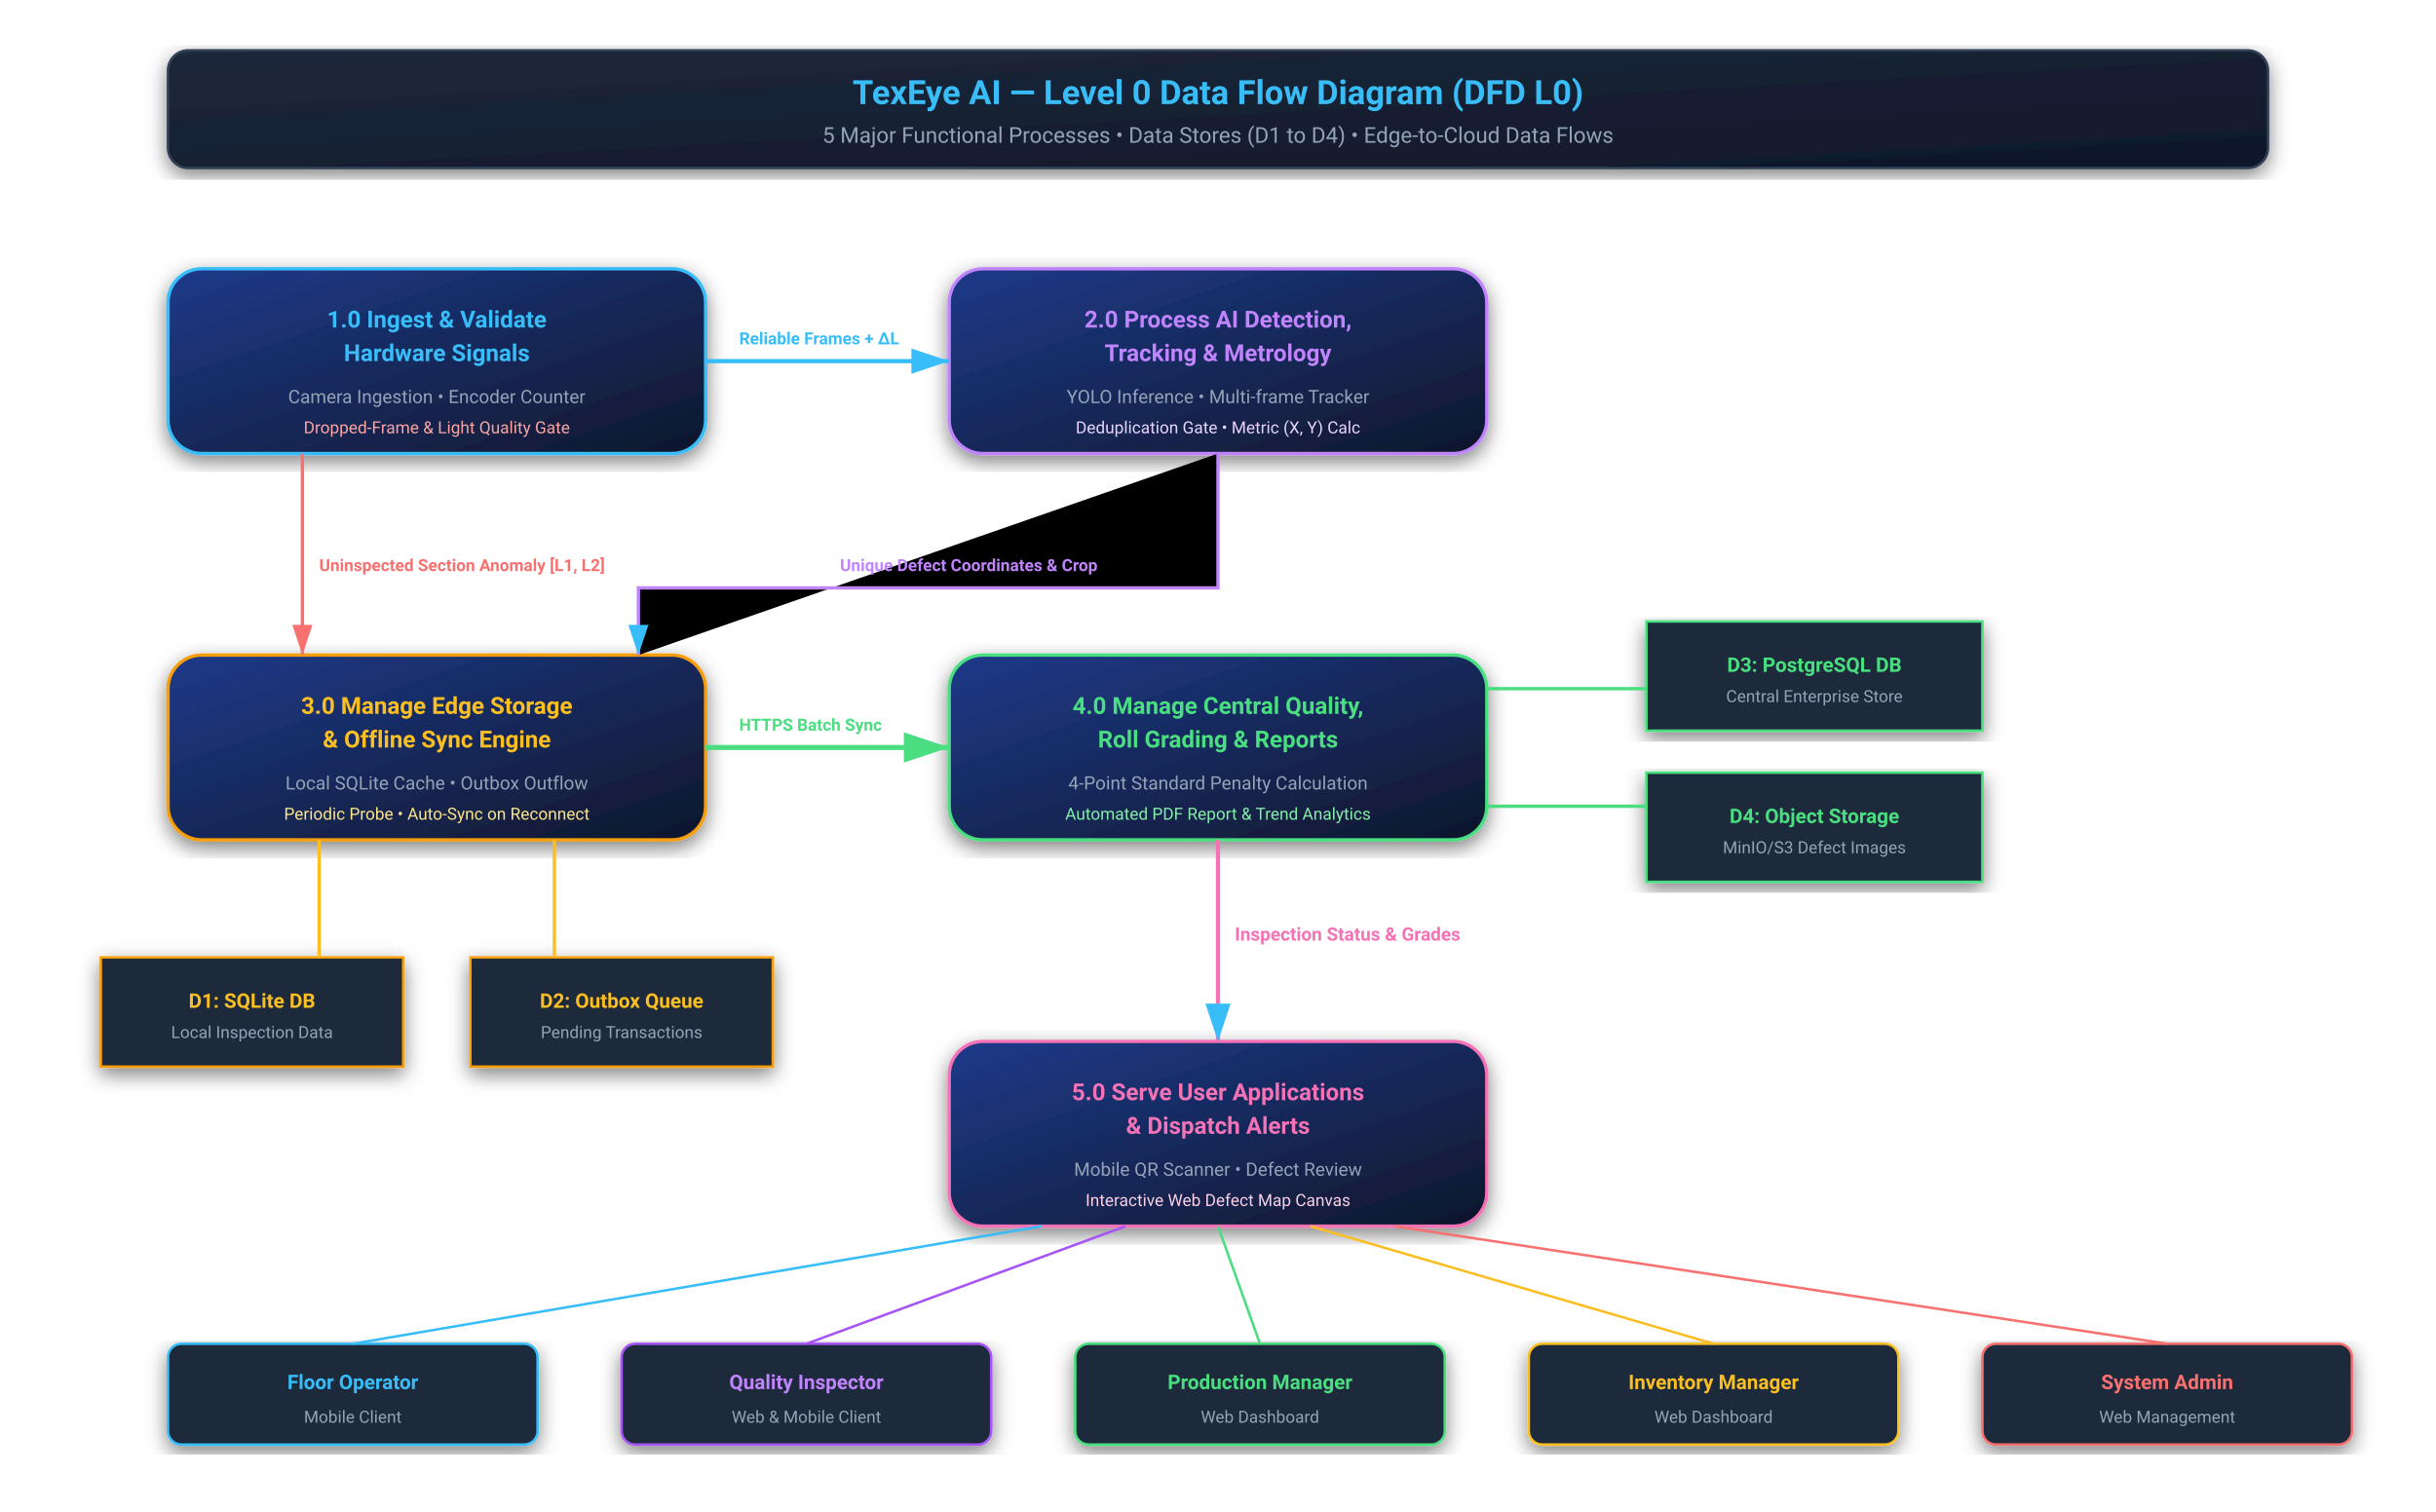
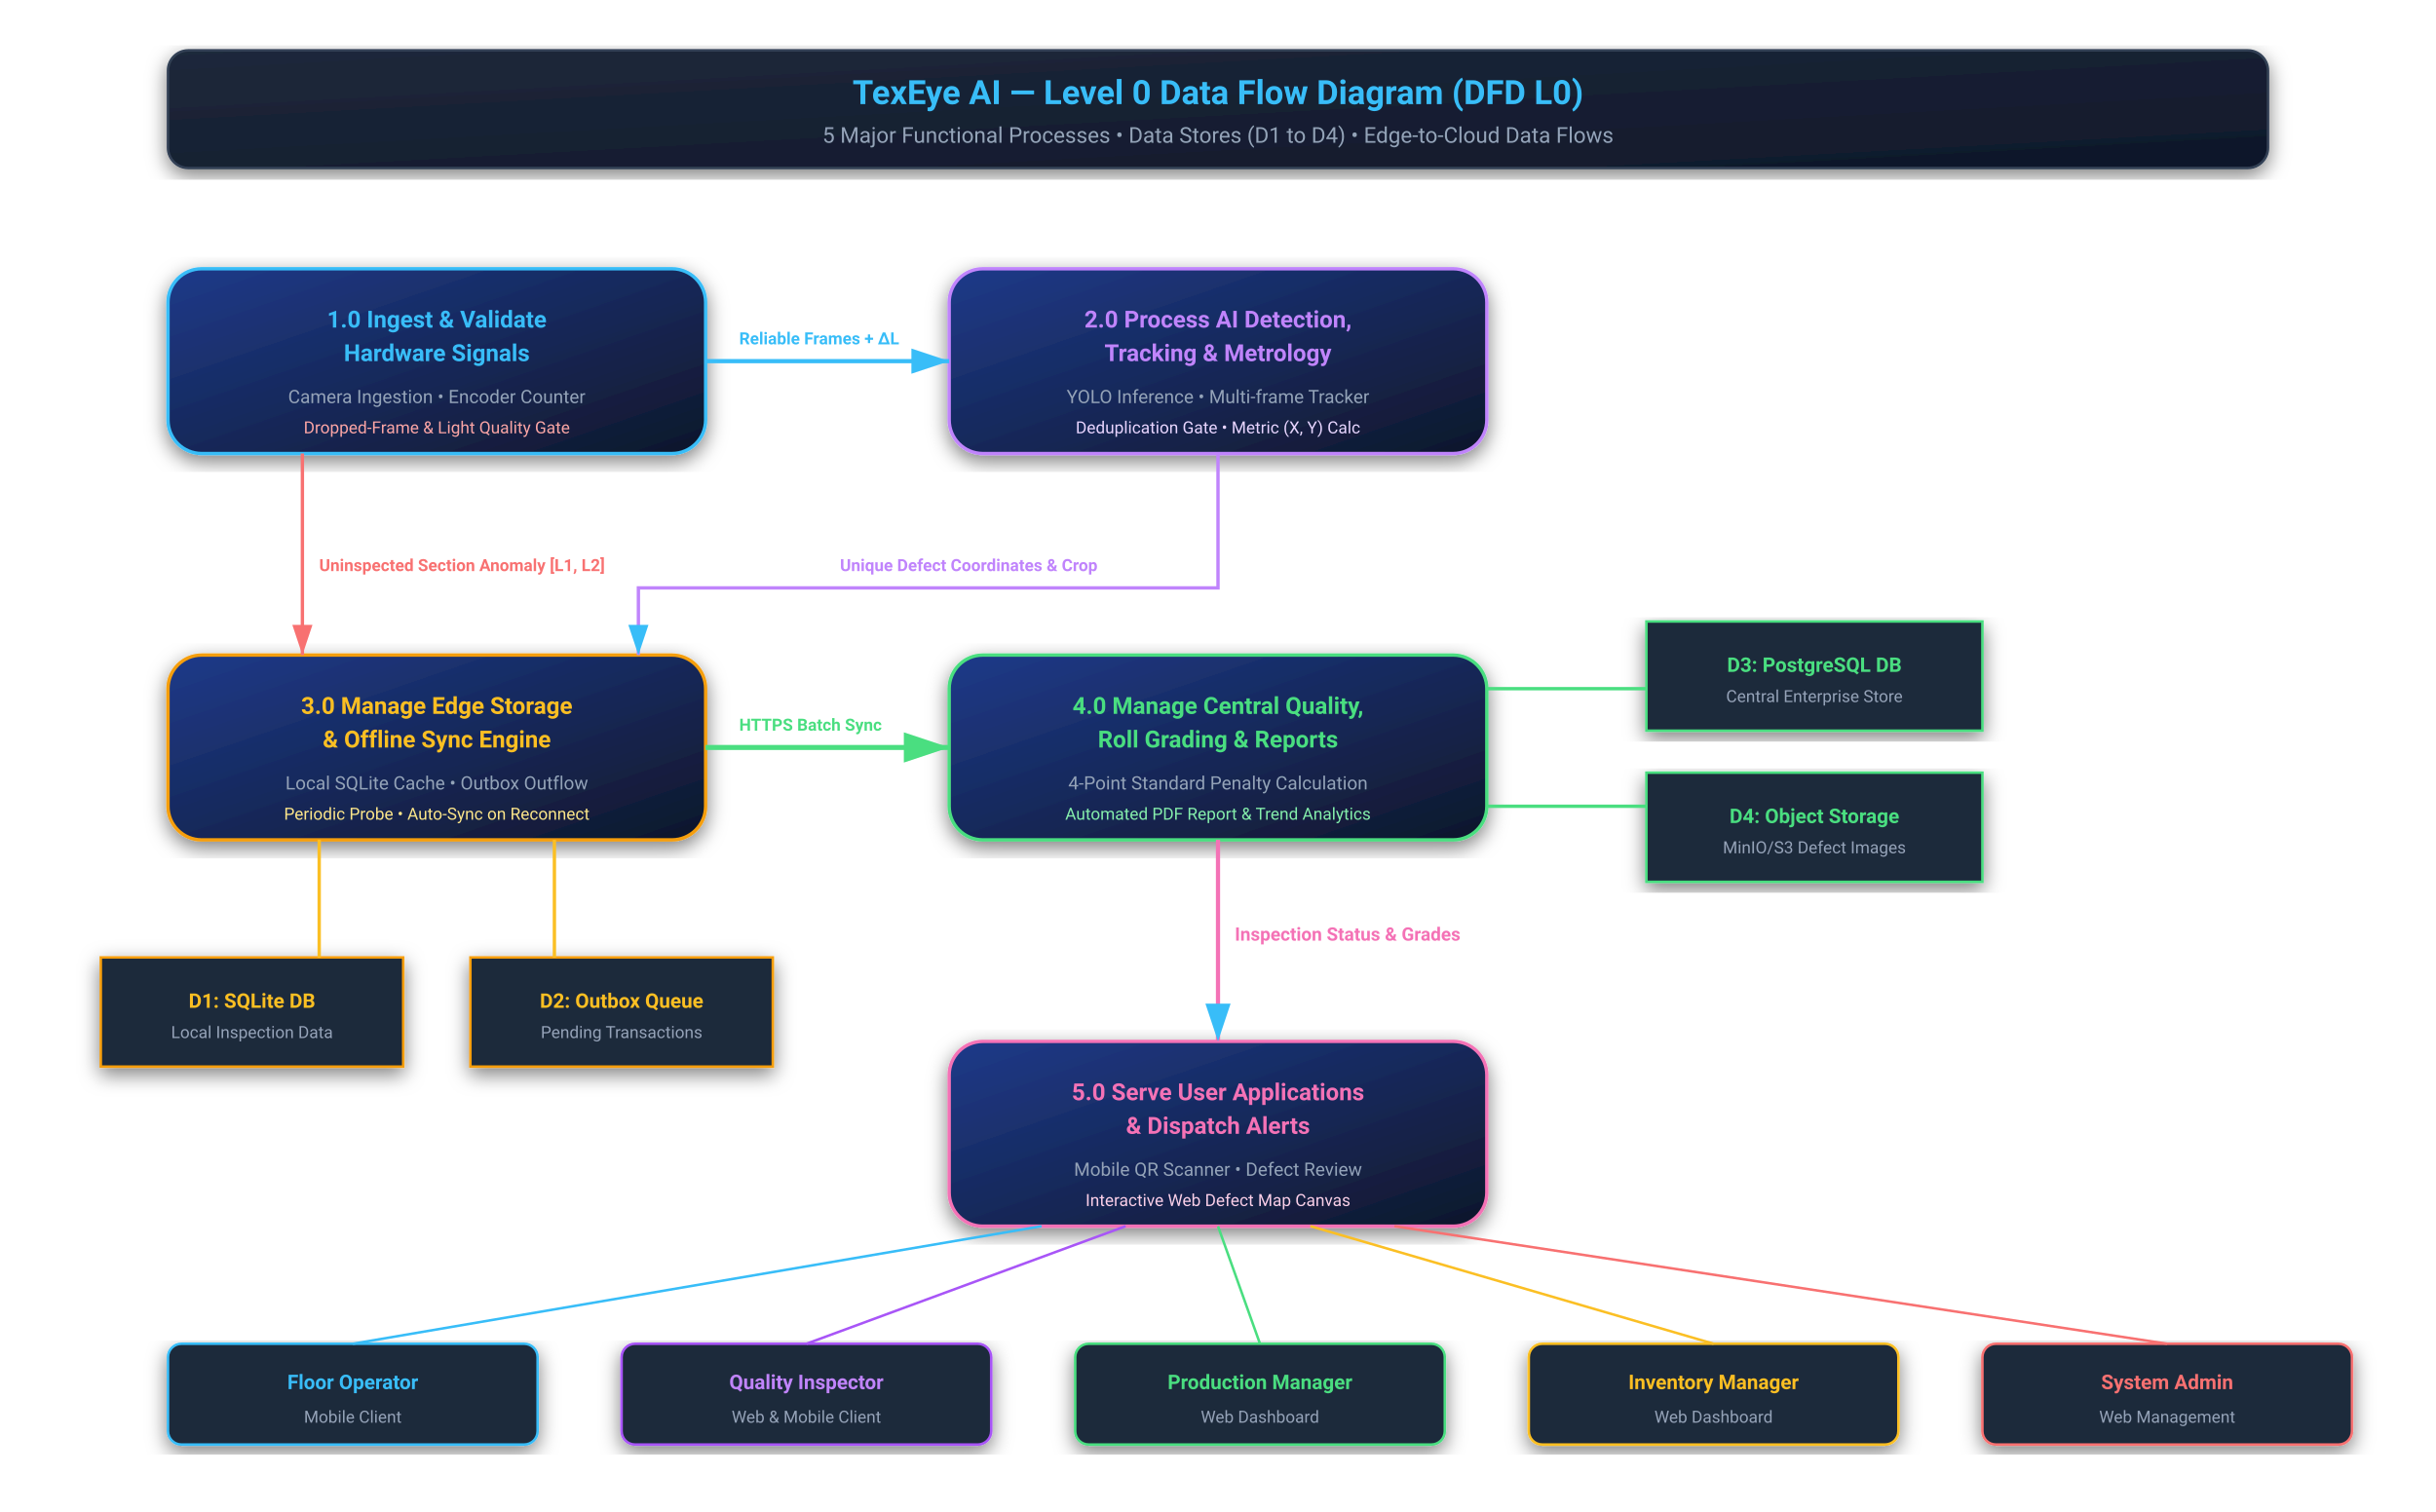
<svg xmlns="http://www.w3.org/2000/svg" viewBox="0 0 1450 900" width="100%" height="100%" style="background-color: #0b1120; font-family: -apple-system, BlinkMacSystemFont, 'Segoe UI', Roboto, Helvetica, Arial, sans-serif;">
  <defs>
    <linearGradient id="hdr8" x1="0%" y1="0%" x2="100%" y2="100%">
      <stop offset="0%" stop-color="#1e293b" />
      <stop offset="100%" stop-color="#0f172a" />
    </linearGradient>
    <linearGradient id="pGrad" x1="0%" y1="0%" x2="100%" y2="100%">
      <stop offset="0%" stop-color="#1e3a8a" />
      <stop offset="100%" stop-color="#0f172a" />
    </linearGradient>
    <filter id="sh8" x="-10%" y="-10%" width="120%" height="120%">
      <feDropShadow dx="0" dy="4" stdDeviation="6" flood-color="#000000" flood-opacity="0.5" />
    </filter>
    <marker id="mB8" markerWidth="10" markerHeight="10" refX="9" refY="3" orient="auto">
      <path d="M0,0 L0,6 L9,3 z" fill="#38bdf8" />
    </marker>
    <marker id="mG8" markerWidth="10" markerHeight="10" refX="9" refY="3" orient="auto">
      <path d="M0,0 L0,6 L9,3 z" fill="#4ade80" />
    </marker>
    <marker id="mR8" markerWidth="10" markerHeight="10" refX="9" refY="3" orient="auto">
      <path d="M0,0 L0,6 L9,3 z" fill="#f87171" />
    </marker>
    <marker id="mY8" markerWidth="10" markerHeight="10" refX="9" refY="3" orient="auto">
      <path d="M0,0 L0,6 L9,3 z" fill="#fbbf24" />
    </marker>
  </defs>
  <g transform="translate(100, 30)" filter="url(#sh8)">
    <rect width="1250" height="70" rx="12" fill="url(#hdr8)" stroke="#334155" stroke-width="1.5" />
    <text x="625" y="32" fill="#38bdf8" font-size="20" font-weight="bold" text-anchor="middle">TexEye AI — Level 0 Data Flow Diagram (DFD L0)</text>
    <text x="625" y="55" fill="#94a3b8" font-size="13" text-anchor="middle">5 Major Functional Processes • Data Stores (D1 to D4) • Edge-to-Cloud Data Flows</text>
  </g>
  <g transform="translate(100, 160)" filter="url(#sh8)">
    <rect width="320" height="110" rx="20" fill="url(#pGrad)" stroke="#38bdf8" stroke-width="2" />
    <text x="160" y="35" fill="#38bdf8" font-size="14" font-weight="bold" text-anchor="middle">1.0 Ingest &amp; Validate</text>
    <text x="160" y="55" fill="#38bdf8" font-size="14" font-weight="bold" text-anchor="middle">Hardware Signals</text>
    <text x="160" y="80" fill="#94a3b8" font-size="11" text-anchor="middle">Camera Ingestion • Encoder Counter</text>
    <text x="160" y="98" fill="#fca5a5" font-size="10" text-anchor="middle">Dropped-Frame &amp; Light Quality Gate</text>
  </g>
  <g transform="translate(565, 160)" filter="url(#sh8)">
    <rect width="320" height="110" rx="20" fill="url(#pGrad)" stroke="#c084fc" stroke-width="2" />
    <text x="160" y="35" fill="#c084fc" font-size="14" font-weight="bold" text-anchor="middle">2.0 Process AI Detection,</text>
    <text x="160" y="55" fill="#c084fc" font-size="14" font-weight="bold" text-anchor="middle">Tracking &amp; Metrology</text>
    <text x="160" y="80" fill="#94a3b8" font-size="11" text-anchor="middle">YOLO Inference • Multi-frame Tracker</text>
    <text x="160" y="98" fill="#e9d5ff" font-size="10" text-anchor="middle">Deduplication Gate • Metric (X, Y) Calc</text>
  </g>
-   <path d="M 420 215 L 565 215" stroke="#38bdf8" stroke-width="2.5" marker-end="url(#mB8)" />
+   <path d="M 420 215 L 565 215" stroke="#38bdf8" stroke-width="2.5" marker-end="url(#mB8)" fill="none" />
  <text x="440" y="205" fill="#38bdf8" font-size="10" font-weight="bold">Reliable Frames + ΔL</text>
  <g transform="translate(100, 390)" filter="url(#sh8)">
    <rect width="320" height="110" rx="20" fill="url(#pGrad)" stroke="#f59e0b" stroke-width="2" />
    <text x="160" y="35" fill="#fbbf24" font-size="14" font-weight="bold" text-anchor="middle">3.0 Manage Edge Storage</text>
    <text x="160" y="55" fill="#fbbf24" font-size="14" font-weight="bold" text-anchor="middle">&amp; Offline Sync Engine</text>
    <text x="160" y="80" fill="#94a3b8" font-size="11" text-anchor="middle">Local SQLite Cache • Outbox Outflow</text>
    <text x="160" y="98" fill="#fde68a" font-size="10" text-anchor="middle">Periodic Probe • Auto-Sync on Reconnect</text>
  </g>
-   <path d="M 180 270 L 180 390" stroke="#f87171" stroke-width="2" marker-end="url(#mR8)" />
+   <path d="M 180 270 L 180 390" stroke="#f87171" stroke-width="2" marker-end="url(#mR8)" fill="none" />
  <text x="190" y="340" fill="#f87171" font-size="10" font-weight="bold">Uninspected Section Anomaly [L1, L2]</text>
-   <path d="M 725 270 L 725 350 L 380 350 L 380 390" stroke="#c084fc" stroke-width="2" marker-end="url(#mB8)" />
+   <path d="M 725 270 L 725 350 L 380 350 L 380 390" stroke="#c084fc" stroke-width="2" marker-end="url(#mB8)" fill="none" />
  <text x="500" y="340" fill="#c084fc" font-size="10" font-weight="bold">Unique Defect Coordinates &amp; Crop</text>
  <g transform="translate(60, 570)" filter="url(#sh8)">
    <rect width="180" height="65" fill="#1e293b" stroke="#f59e0b" stroke-width="1.5" />
    <line x1="60" y1="570" x2="60" y2="635" stroke="#f59e0b" stroke-width="1.5" />
    <text x="90" y="30" fill="#fbbf24" font-size="12" font-weight="bold" text-anchor="middle">D1: SQLite DB</text>
    <text x="90" y="48" fill="#94a3b8" font-size="10" text-anchor="middle">Local Inspection Data</text>
  </g>
-   <path d="M 190 500 L 190 570" stroke="#fbbf24" stroke-width="2" />
+   <path d="M 190 500 L 190 570" stroke="#fbbf24" stroke-width="2" fill="none" />
  <g transform="translate(280, 570)" filter="url(#sh8)">
    <rect width="180" height="65" fill="#1e293b" stroke="#f59e0b" stroke-width="1.5" />
    <line x1="280" y1="570" x2="280" y2="635" stroke="#f59e0b" stroke-width="1.5" />
    <text x="90" y="30" fill="#fbbf24" font-size="12" font-weight="bold" text-anchor="middle">D2: Outbox Queue</text>
    <text x="90" y="48" fill="#94a3b8" font-size="10" text-anchor="middle">Pending Transactions</text>
  </g>
-   <path d="M 330 500 L 330 570" stroke="#fbbf24" stroke-width="2" />
+   <path d="M 330 500 L 330 570" stroke="#fbbf24" stroke-width="2" fill="none" />
  <g transform="translate(565, 390)" filter="url(#sh8)">
    <rect width="320" height="110" rx="20" fill="url(#pGrad)" stroke="#4ade80" stroke-width="2" />
    <text x="160" y="35" fill="#4ade80" font-size="14" font-weight="bold" text-anchor="middle">4.0 Manage Central Quality,</text>
    <text x="160" y="55" fill="#4ade80" font-size="14" font-weight="bold" text-anchor="middle">Roll Grading &amp; Reports</text>
    <text x="160" y="80" fill="#94a3b8" font-size="11" text-anchor="middle">4-Point Standard Penalty Calculation</text>
    <text x="160" y="98" fill="#86efac" font-size="10" text-anchor="middle">Automated PDF Report &amp; Trend Analytics</text>
  </g>
-   <path d="M 420 445 L 565 445" stroke="#4ade80" stroke-width="3" marker-end="url(#mG8)" />
+   <path d="M 420 445 L 565 445" stroke="#4ade80" stroke-width="3" marker-end="url(#mG8)" fill="none" />
  <text x="440" y="435" fill="#4ade80" font-size="10" font-weight="bold">HTTPS Batch Sync</text>
  <g transform="translate(980, 370)" filter="url(#sh8)">
    <rect width="200" height="65" fill="#1e293b" stroke="#4ade80" stroke-width="1.5" />
    <text x="100" y="30" fill="#4ade80" font-size="12" font-weight="bold" text-anchor="middle">D3: PostgreSQL DB</text>
    <text x="100" y="48" fill="#94a3b8" font-size="10" text-anchor="middle">Central Enterprise Store</text>
  </g>
-   <path d="M 885 410 L 980 410" stroke="#4ade80" stroke-width="2" />
+   <path d="M 885 410 L 980 410" stroke="#4ade80" stroke-width="2" fill="none" />
  <g transform="translate(980, 460)" filter="url(#sh8)">
    <rect width="200" height="65" fill="#1e293b" stroke="#4ade80" stroke-width="1.5" />
    <text x="100" y="30" fill="#4ade80" font-size="12" font-weight="bold" text-anchor="middle">D4: Object Storage</text>
    <text x="100" y="48" fill="#94a3b8" font-size="10" text-anchor="middle">MinIO/S3 Defect Images</text>
  </g>
-   <path d="M 885 480 L 980 480" stroke="#4ade80" stroke-width="2" />
+   <path d="M 885 480 L 980 480" stroke="#4ade80" stroke-width="2" fill="none" />
  <g transform="translate(565, 620)" filter="url(#sh8)">
    <rect width="320" height="110" rx="20" fill="url(#pGrad)" stroke="#f472b6" stroke-width="2" />
    <text x="160" y="35" fill="#f472b6" font-size="14" font-weight="bold" text-anchor="middle">5.0 Serve User Applications</text>
    <text x="160" y="55" fill="#f472b6" font-size="14" font-weight="bold" text-anchor="middle">&amp; Dispatch Alerts</text>
    <text x="160" y="80" fill="#94a3b8" font-size="11" text-anchor="middle">Mobile QR Scanner • Defect Review</text>
    <text x="160" y="98" fill="#fbcfe8" font-size="10" text-anchor="middle">Interactive Web Defect Map Canvas</text>
  </g>
-   <path d="M 725 500 L 725 620" stroke="#f472b6" stroke-width="2.5" marker-end="url(#mB8)" />
+   <path d="M 725 500 L 725 620" stroke="#f472b6" stroke-width="2.5" marker-end="url(#mB8)" fill="none" />
  <text x="735" y="560" fill="#f472b6" font-size="11" font-weight="bold">Inspection Status &amp; Grades</text>
  <g transform="translate(100, 800)" filter="url(#sh8)">
    <rect width="220" height="60" rx="8" fill="#1e293b" stroke="#38bdf8" stroke-width="1.5" />
    <text x="110" y="27" fill="#38bdf8" font-size="12" font-weight="bold" text-anchor="middle">Floor Operator</text>
    <text x="110" y="47" fill="#94a3b8" font-size="10" text-anchor="middle">Mobile Client</text>
  </g>
  <g transform="translate(370, 800)" filter="url(#sh8)">
    <rect width="220" height="60" rx="8" fill="#1e293b" stroke="#a855f7" stroke-width="1.5" />
    <text x="110" y="27" fill="#c084fc" font-size="12" font-weight="bold" text-anchor="middle">Quality Inspector</text>
    <text x="110" y="47" fill="#94a3b8" font-size="10" text-anchor="middle">Web &amp; Mobile Client</text>
  </g>
  <g transform="translate(640, 800)" filter="url(#sh8)">
    <rect width="220" height="60" rx="8" fill="#1e293b" stroke="#4ade80" stroke-width="1.5" />
    <text x="110" y="27" fill="#4ade80" font-size="12" font-weight="bold" text-anchor="middle">Production Manager</text>
    <text x="110" y="47" fill="#94a3b8" font-size="10" text-anchor="middle">Web Dashboard</text>
  </g>
  <g transform="translate(910, 800)" filter="url(#sh8)">
    <rect width="220" height="60" rx="8" fill="#1e293b" stroke="#fbbf24" stroke-width="1.5" />
    <text x="110" y="27" fill="#fbbf24" font-size="12" font-weight="bold" text-anchor="middle">Inventory Manager</text>
    <text x="110" y="47" fill="#94a3b8" font-size="10" text-anchor="middle">Web Dashboard</text>
  </g>
  <g transform="translate(1180, 800)" filter="url(#sh8)">
    <rect width="220" height="60" rx="8" fill="#1e293b" stroke="#f87171" stroke-width="1.5" />
    <text x="110" y="27" fill="#f87171" font-size="12" font-weight="bold" text-anchor="middle">System Admin</text>
    <text x="110" y="47" fill="#94a3b8" font-size="10" text-anchor="middle">Web Management</text>
  </g>
-   <path d="M 620 730 L 210 800" stroke="#38bdf8" stroke-width="1.5" />
-   <path d="M 670 730 L 480 800" stroke="#a855f7" stroke-width="1.5" />
-   <path d="M 725 730 L 750 800" stroke="#4ade80" stroke-width="1.5" />
-   <path d="M 780 730 L 1020 800" stroke="#fbbf24" stroke-width="1.5" />
-   <path d="M 830 730 L 1290 800" stroke="#f87171" stroke-width="1.5" />
+   <path d="M 620 730 L 210 800" stroke="#38bdf8" stroke-width="1.5" fill="none" />
+   <path d="M 670 730 L 480 800" stroke="#a855f7" stroke-width="1.5" fill="none" />
+   <path d="M 725 730 L 750 800" stroke="#4ade80" stroke-width="1.5" fill="none" />
+   <path d="M 780 730 L 1020 800" stroke="#fbbf24" stroke-width="1.5" fill="none" />
+   <path d="M 830 730 L 1290 800" stroke="#f87171" stroke-width="1.5" fill="none" />
</svg>
